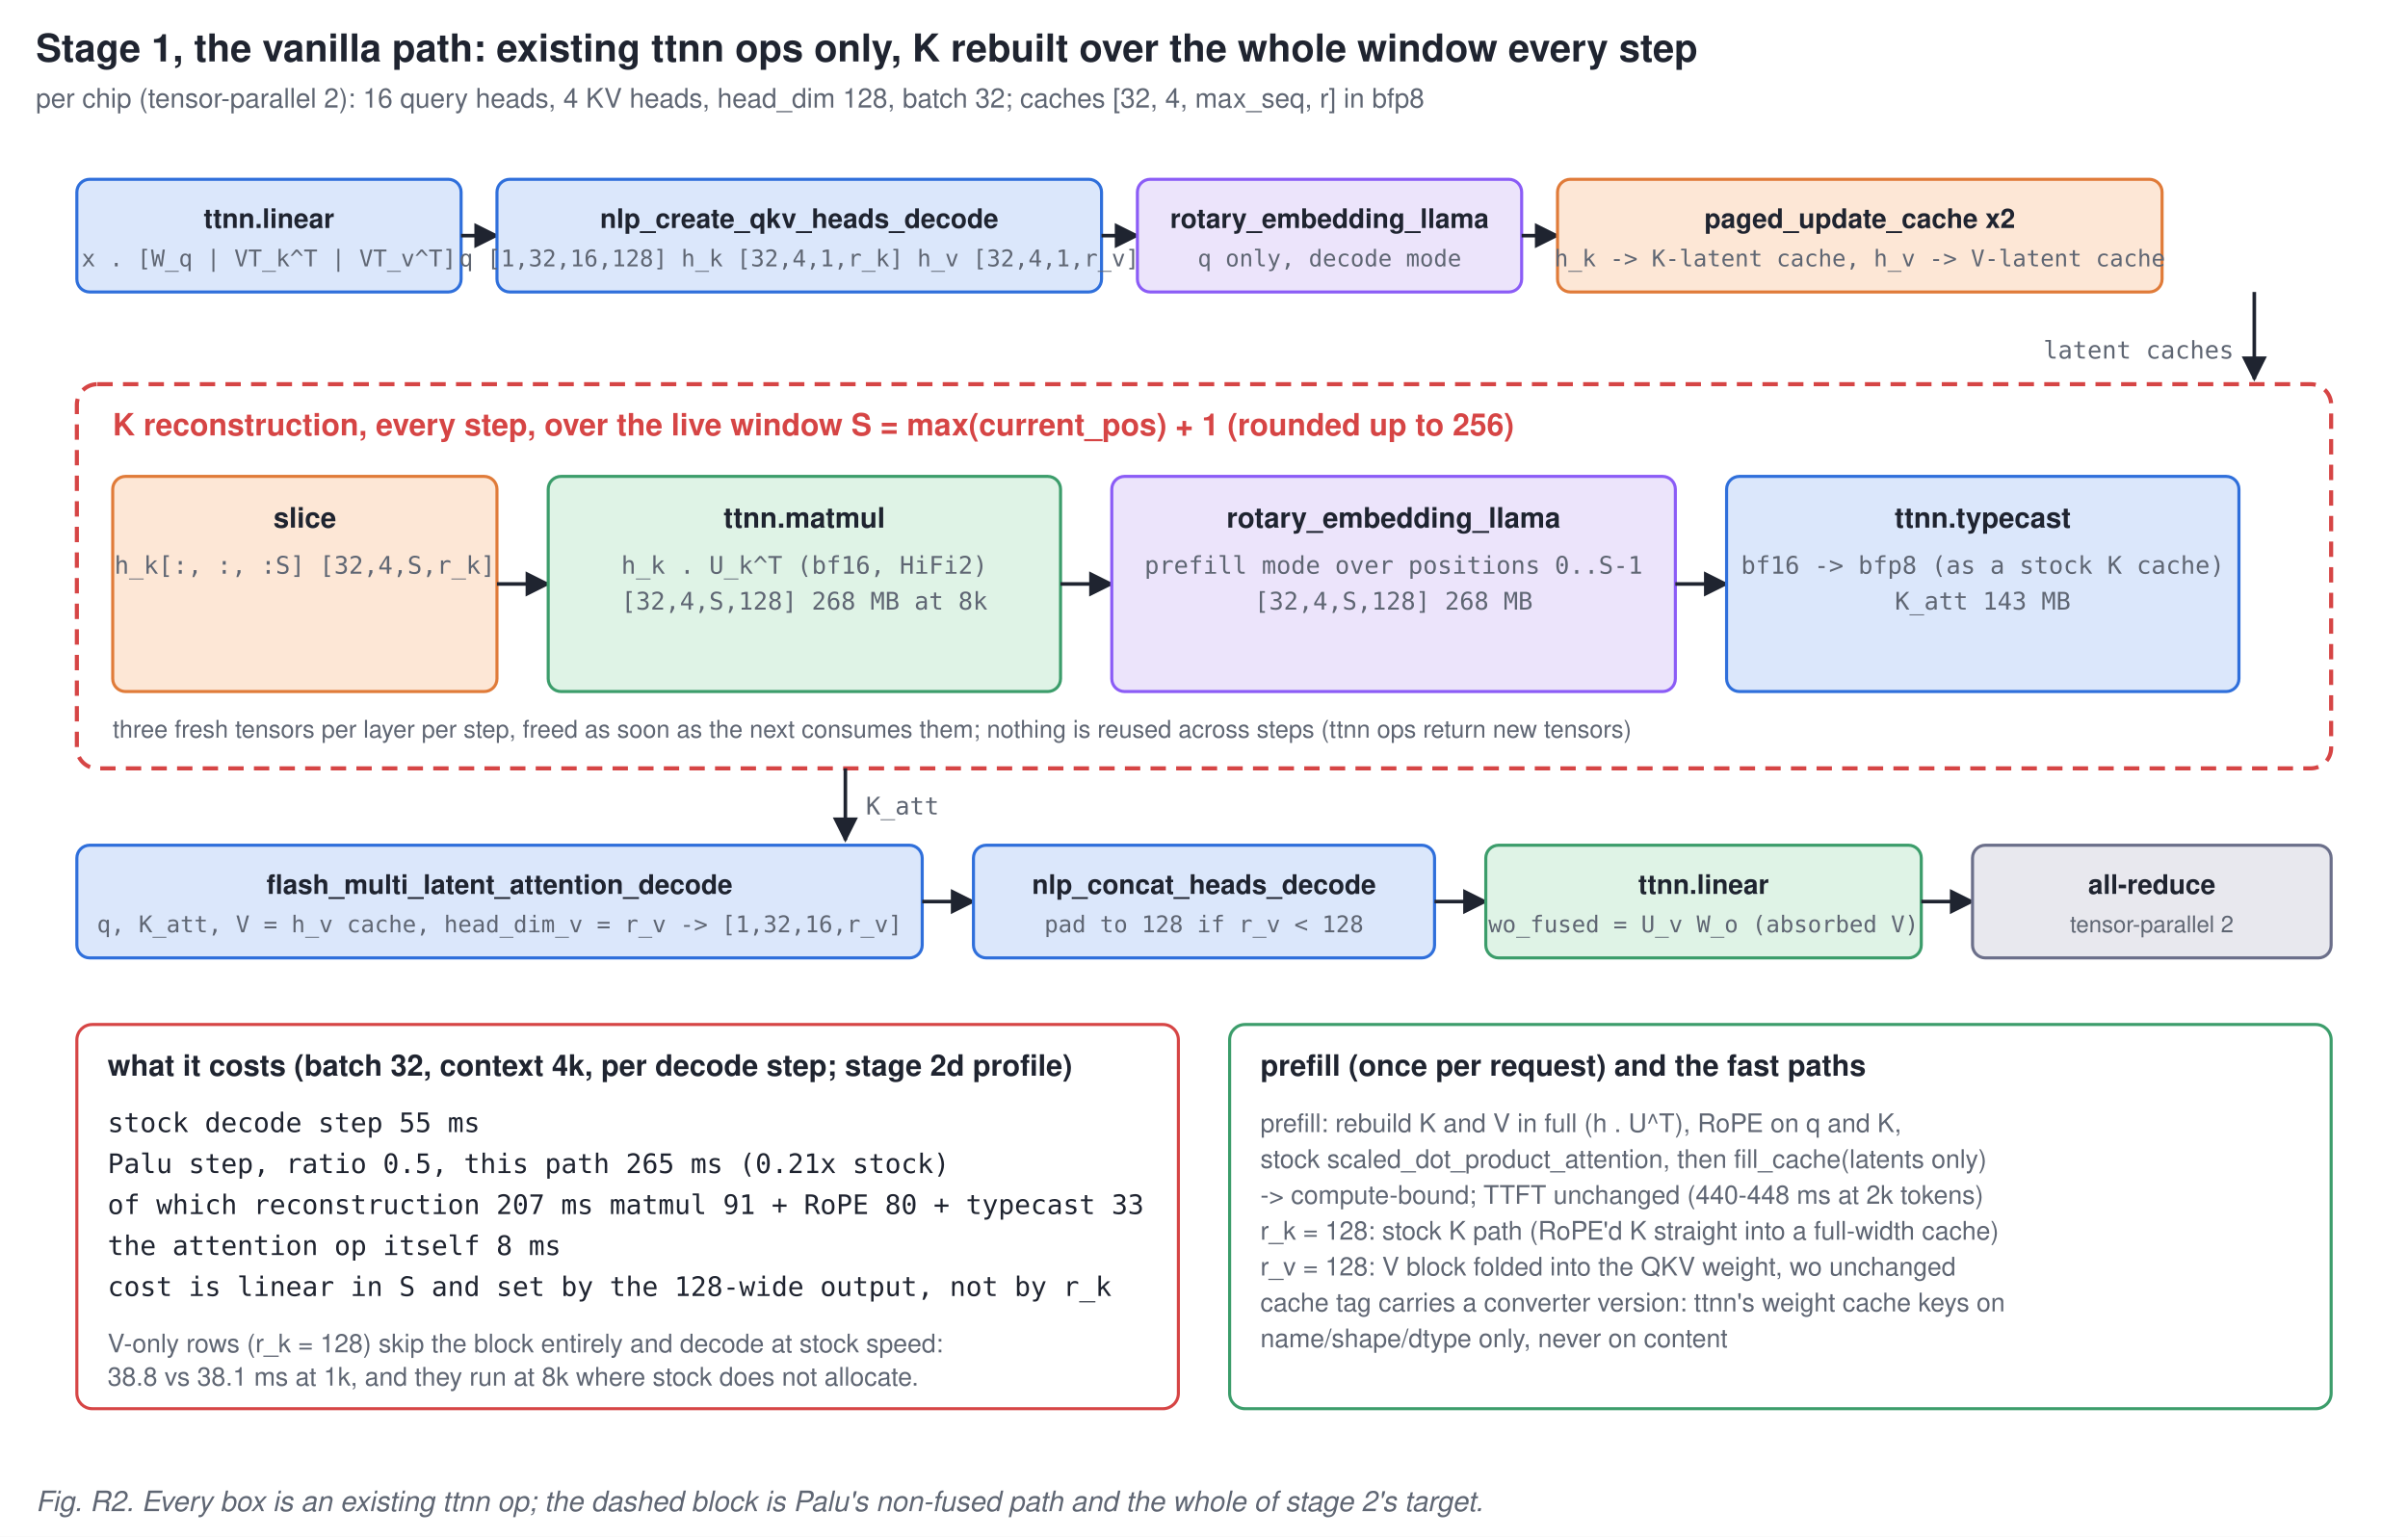
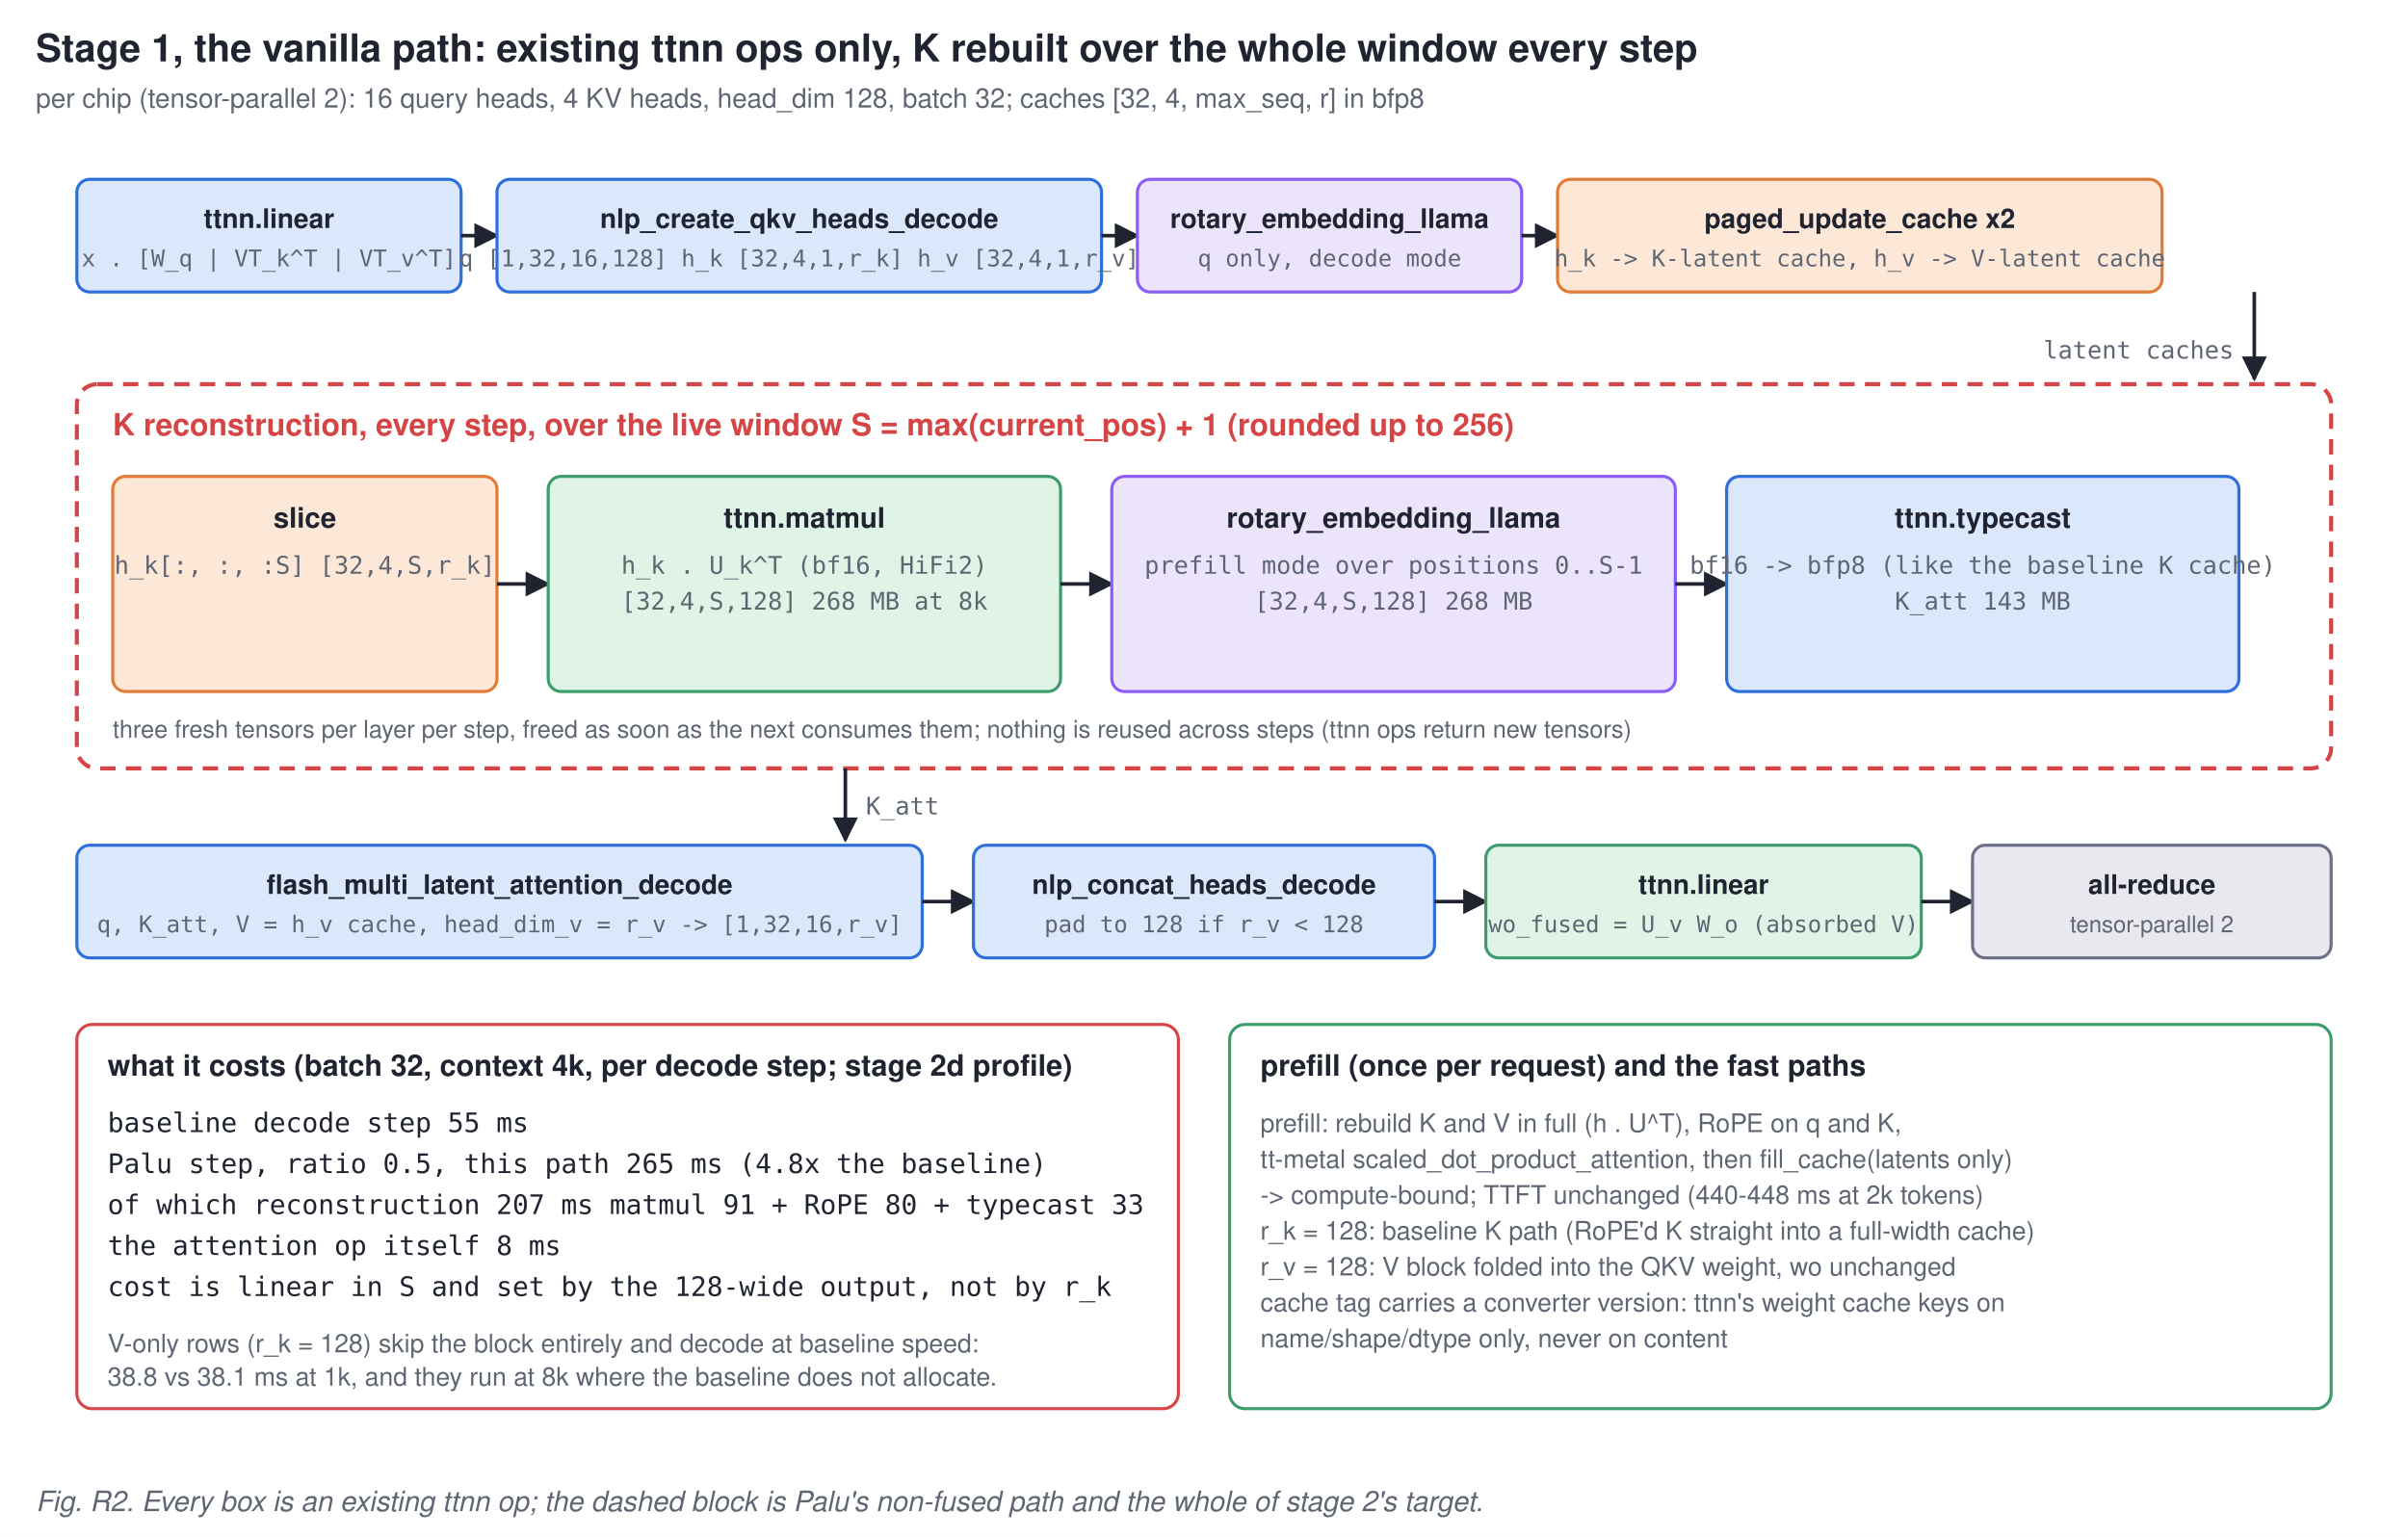
<svg xmlns="http://www.w3.org/2000/svg" width="940" height="600" viewBox="0 0 940 600" role="img" aria-label="Stage 1 on the n300: the ttnn ops of one decode step in one layer, and the reconstruction block that dominates it">
  <defs>
    <marker id="ah" viewBox="0 0 10 10" refX="9" refY="5" markerWidth="7" markerHeight="7" orient="auto-start-reverse">
      <path d="M 0 0 L 10 5 L 0 10 z" fill="#1f2430" />
    </marker>
  </defs>
  <rect x="0" y="0" width="940" height="600" fill="#ffffff" />
  <text x="14" y="24" font-family="Helvetica, Arial, sans-serif" font-size="15" text-anchor="start" font-weight="bold" fill="#1f2430">Stage 1, the vanilla path: existing ttnn ops only, K rebuilt over the whole window every step</text>
  <text x="14" y="42" font-family="Helvetica, Arial, sans-serif" font-size="10.5" text-anchor="start" font-weight="normal" fill="#5f6673">per chip (tensor-parallel 2): 16 query heads, 4 KV heads, head_dim 128, batch 32; caches [32, 4, max_seq, r] in bfp8</text>
  <rect x="30" y="70" width="150" height="44" rx="5" fill="#dbe7fb" stroke="#2f6fdb" stroke-width="1.2" opacity="1.0" />
  <text x="105.0" y="89.0" font-family="Helvetica, Arial, sans-serif" font-size="10.5" text-anchor="middle" font-weight="bold" fill="#1f2430">ttnn.linear</text>
  <text x="105.0" y="104.0" font-family="Menlo, Consolas, 'DejaVu Sans Mono', monospace" font-size="9.0" text-anchor="middle" font-weight="normal" fill="#5f6673">x . [W_q | VT_k^T | VT_v^T]</text>
  <line x1="180" y1="92" x2="194" y2="92" stroke="#1f2430" stroke-width="1.4" marker-end="url(#ah)" />
  <rect x="194" y="70" width="236" height="44" rx="5" fill="#dbe7fb" stroke="#2f6fdb" stroke-width="1.2" opacity="1.0" />
  <text x="312.0" y="89.0" font-family="Helvetica, Arial, sans-serif" font-size="10.5" text-anchor="middle" font-weight="bold" fill="#1f2430">nlp_create_qkv_heads_decode</text>
  <text x="312.0" y="104.0" font-family="Menlo, Consolas, 'DejaVu Sans Mono', monospace" font-size="9.0" text-anchor="middle" font-weight="normal" fill="#5f6673">q [1,32,16,128]  h_k [32,4,1,r_k]  h_v [32,4,1,r_v]</text>
  <line x1="430" y1="92" x2="444" y2="92" stroke="#1f2430" stroke-width="1.4" marker-end="url(#ah)" />
  <rect x="444" y="70" width="150" height="44" rx="5" fill="#ece4fb" stroke="#8b5cf6" stroke-width="1.2" opacity="1.0" />
  <text x="519.0" y="89.0" font-family="Helvetica, Arial, sans-serif" font-size="10.5" text-anchor="middle" font-weight="bold" fill="#1f2430">rotary_embedding_llama</text>
  <text x="519.0" y="104.0" font-family="Menlo, Consolas, 'DejaVu Sans Mono', monospace" font-size="9.0" text-anchor="middle" font-weight="normal" fill="#5f6673">q only, decode mode</text>
  <line x1="594" y1="92" x2="608" y2="92" stroke="#1f2430" stroke-width="1.4" marker-end="url(#ah)" />
  <rect x="608" y="70" width="236" height="44" rx="5" fill="#fde7d6" stroke="#e07b39" stroke-width="1.2" opacity="1.0" />
  <text x="726.0" y="89.0" font-family="Helvetica, Arial, sans-serif" font-size="10.5" text-anchor="middle" font-weight="bold" fill="#1f2430">paged_update_cache x2</text>
  <text x="726.0" y="104.0" font-family="Menlo, Consolas, 'DejaVu Sans Mono', monospace" font-size="9.0" text-anchor="middle" font-weight="normal" fill="#5f6673">h_k -&gt; K-latent cache, h_v -&gt; V-latent cache</text>
  <rect x="30" y="150" width="880" height="150" rx="8" fill="#ffffff" stroke="#d64545" stroke-width="1.6" opacity="1.0" stroke-dasharray="6 4" />
  <text x="44" y="170" font-family="Helvetica, Arial, sans-serif" font-size="12" text-anchor="start" font-weight="bold" fill="#d64545">K reconstruction, every step, over the live window S = max(current_pos) + 1 (rounded up to 256)</text>
  <rect x="44" y="186" width="150" height="84" rx="5" fill="#fde7d6" stroke="#e07b39" stroke-width="1.2" opacity="1.0" />
  <text x="119.0" y="206" font-family="Helvetica, Arial, sans-serif" font-size="11" text-anchor="middle" font-weight="bold" fill="#1f2430">slice</text>
  <text x="119.0" y="224" font-family="Menlo, Consolas, 'DejaVu Sans Mono', monospace" font-size="9.5" text-anchor="middle" font-weight="normal" fill="#5f6673">h_k[:, :, :S]  [32,4,S,r_k]</text>
  <line x1="194" y1="228" x2="214" y2="228" stroke="#1f2430" stroke-width="1.4" marker-end="url(#ah)" />
  <rect x="214" y="186" width="200" height="84" rx="5" fill="#dff3e6" stroke="#3c9d6b" stroke-width="1.2" opacity="1.0" />
  <text x="314.0" y="206" font-family="Helvetica, Arial, sans-serif" font-size="11" text-anchor="middle" font-weight="bold" fill="#1f2430">ttnn.matmul</text>
  <text x="314.0" y="224" font-family="Menlo, Consolas, 'DejaVu Sans Mono', monospace" font-size="9.5" text-anchor="middle" font-weight="normal" fill="#5f6673">h_k . U_k^T  (bf16, HiFi2)</text>
  <text x="314.0" y="238" font-family="Menlo, Consolas, 'DejaVu Sans Mono', monospace" font-size="9.5" text-anchor="middle" font-weight="normal" fill="#5f6673">[32,4,S,128]  268 MB at 8k</text>
  <line x1="414" y1="228" x2="434" y2="228" stroke="#1f2430" stroke-width="1.4" marker-end="url(#ah)" />
  <rect x="434" y="186" width="220" height="84" rx="5" fill="#ece4fb" stroke="#8b5cf6" stroke-width="1.2" opacity="1.0" />
  <text x="544.0" y="206" font-family="Helvetica, Arial, sans-serif" font-size="11" text-anchor="middle" font-weight="bold" fill="#1f2430">rotary_embedding_llama</text>
  <text x="544.0" y="224" font-family="Menlo, Consolas, 'DejaVu Sans Mono', monospace" font-size="9.5" text-anchor="middle" font-weight="normal" fill="#5f6673">prefill mode over positions 0..S-1</text>
  <text x="544.0" y="238" font-family="Menlo, Consolas, 'DejaVu Sans Mono', monospace" font-size="9.5" text-anchor="middle" font-weight="normal" fill="#5f6673">[32,4,S,128]  268 MB</text>
  <line x1="654" y1="228" x2="674" y2="228" stroke="#1f2430" stroke-width="1.4" marker-end="url(#ah)" />
  <rect x="674" y="186" width="200" height="84" rx="5" fill="#dbe7fb" stroke="#2f6fdb" stroke-width="1.2" opacity="1.0" />
  <text x="774.0" y="206" font-family="Helvetica, Arial, sans-serif" font-size="11" text-anchor="middle" font-weight="bold" fill="#1f2430">ttnn.typecast</text>
-   <text x="774.0" y="224" font-family="Menlo, Consolas, 'DejaVu Sans Mono', monospace" font-size="9.5" text-anchor="middle" font-weight="normal" fill="#5f6673">bf16 -&gt; bfp8 (as a stock K cache)</text>
+   <text x="774.0" y="224" font-family="Menlo, Consolas, 'DejaVu Sans Mono', monospace" font-size="9.5" text-anchor="middle" font-weight="normal" fill="#5f6673">bf16 -&gt; bfp8 (like the baseline K cache)</text>
  <text x="774.0" y="238" font-family="Menlo, Consolas, 'DejaVu Sans Mono', monospace" font-size="9.5" text-anchor="middle" font-weight="normal" fill="#5f6673">K_att  143 MB</text>
  <text x="44" y="288" font-family="Helvetica, Arial, sans-serif" font-size="9.5" text-anchor="start" font-weight="normal" fill="#5f6673">three fresh tensors per layer per step, freed as soon as the next consumes them; nothing is reused across steps (ttnn ops return new tensors)</text>
  <rect x="30" y="330" width="330" height="44" rx="5" fill="#dbe7fb" stroke="#2f6fdb" stroke-width="1.2" opacity="1.0" />
  <text x="195.0" y="349.0" font-family="Helvetica, Arial, sans-serif" font-size="10.5" text-anchor="middle" font-weight="bold" fill="#1f2430">flash_multi_latent_attention_decode</text>
  <text x="195.0" y="364.0" font-family="Menlo, Consolas, 'DejaVu Sans Mono', monospace" font-size="9.0" text-anchor="middle" font-weight="normal" fill="#5f6673">q, K_att, V = h_v cache, head_dim_v = r_v  -&gt;  [1,32,16,r_v]</text>
  <line x1="360" y1="352" x2="380" y2="352" stroke="#1f2430" stroke-width="1.4" marker-end="url(#ah)" />
  <rect x="380" y="330" width="180" height="44" rx="5" fill="#dbe7fb" stroke="#2f6fdb" stroke-width="1.2" opacity="1.0" />
  <text x="470.0" y="349.0" font-family="Helvetica, Arial, sans-serif" font-size="10.5" text-anchor="middle" font-weight="bold" fill="#1f2430">nlp_concat_heads_decode</text>
  <text x="470.0" y="364.0" font-family="Menlo, Consolas, 'DejaVu Sans Mono', monospace" font-size="9.0" text-anchor="middle" font-weight="normal" fill="#5f6673">pad to 128 if r_v &lt; 128</text>
  <line x1="560" y1="352" x2="580" y2="352" stroke="#1f2430" stroke-width="1.4" marker-end="url(#ah)" />
  <rect x="580" y="330" width="170" height="44" rx="5" fill="#dff3e6" stroke="#3c9d6b" stroke-width="1.2" opacity="1.0" />
  <text x="665.0" y="349.0" font-family="Helvetica, Arial, sans-serif" font-size="10.5" text-anchor="middle" font-weight="bold" fill="#1f2430">ttnn.linear</text>
  <text x="665.0" y="364.0" font-family="Menlo, Consolas, 'DejaVu Sans Mono', monospace" font-size="9.0" text-anchor="middle" font-weight="normal" fill="#5f6673">wo_fused = U_v W_o (absorbed V)</text>
  <line x1="750" y1="352" x2="770" y2="352" stroke="#1f2430" stroke-width="1.4" marker-end="url(#ah)" />
  <rect x="770" y="330" width="140" height="44" rx="5" fill="#e8e8ee" stroke="#6b6f8a" stroke-width="1.2" opacity="1.0" />
  <text x="840.0" y="349.0" font-family="Helvetica, Arial, sans-serif" font-size="10.5" text-anchor="middle" font-weight="bold" fill="#1f2430">all-reduce</text>
  <text x="840.0" y="364.0" font-family="Helvetica, Arial, sans-serif" font-size="9.0" text-anchor="middle" font-weight="normal" fill="#5f6673">tensor-parallel 2</text>
  <line x1="880" y1="114" x2="880" y2="148" stroke="#1f2430" stroke-width="1.4" marker-end="url(#ah)" />
  <text x="872" y="140" font-family="Menlo, Consolas, 'DejaVu Sans Mono', monospace" font-size="9.5" text-anchor="end" font-weight="normal" fill="#5f6673">latent caches</text>
  <line x1="330" y1="300" x2="330" y2="328" stroke="#1f2430" stroke-width="1.4" marker-end="url(#ah)" />
  <text x="338" y="318" font-family="Menlo, Consolas, 'DejaVu Sans Mono', monospace" font-size="9.5" text-anchor="start" font-weight="normal" fill="#5f6673">K_att</text>
  <rect x="30" y="400" width="430" height="150" rx="6" fill="#ffffff" stroke="#d64545" stroke-width="1.2" opacity="1.0" />
  <text x="42" y="420" font-family="Helvetica, Arial, sans-serif" font-size="11.5" text-anchor="start" font-weight="bold" fill="#1f2430">what it costs (batch 32, context 4k, per decode step; stage 2d profile)</text>
-   <text x="42" y="442" font-family="Menlo, Consolas, 'DejaVu Sans Mono', monospace" font-size="10.5" text-anchor="start" font-weight="normal" fill="#1f2430">stock decode step                      55 ms</text>
-   <text x="42" y="458" font-family="Menlo, Consolas, 'DejaVu Sans Mono', monospace" font-size="10.5" text-anchor="start" font-weight="normal" fill="#1f2430">Palu step, ratio 0.5, this path       265 ms   (0.21x stock)</text>
+   <text x="42" y="442" font-family="Menlo, Consolas, 'DejaVu Sans Mono', monospace" font-size="10.5" text-anchor="start" font-weight="normal" fill="#1f2430">baseline decode step                   55 ms</text>
+   <text x="42" y="458" font-family="Menlo, Consolas, 'DejaVu Sans Mono', monospace" font-size="10.5" text-anchor="start" font-weight="normal" fill="#1f2430">Palu step, ratio 0.5, this path       265 ms   (4.8x the baseline)</text>
  <text x="42" y="474" font-family="Menlo, Consolas, 'DejaVu Sans Mono', monospace" font-size="10.5" text-anchor="start" font-weight="normal" fill="#1f2430">  of which reconstruction             207 ms   matmul 91 + RoPE 80 + typecast 33</text>
  <text x="42" y="490" font-family="Menlo, Consolas, 'DejaVu Sans Mono', monospace" font-size="10.5" text-anchor="start" font-weight="normal" fill="#1f2430">  the attention op itself               8 ms</text>
  <text x="42" y="506" font-family="Menlo, Consolas, 'DejaVu Sans Mono', monospace" font-size="10.5" text-anchor="start" font-weight="normal" fill="#1f2430">cost is linear in S and set by the 128-wide output, not by r_k</text>
-   <text x="42" y="528" font-family="Helvetica, Arial, sans-serif" font-size="10" text-anchor="start" font-weight="normal" fill="#5f6673">V-only rows (r_k = 128) skip the block entirely and decode at stock speed:</text>
-   <text x="42" y="541" font-family="Helvetica, Arial, sans-serif" font-size="10" text-anchor="start" font-weight="normal" fill="#5f6673">38.8 vs 38.1 ms at 1k, and they run at 8k where stock does not allocate.</text>
+   <text x="42" y="528" font-family="Helvetica, Arial, sans-serif" font-size="10" text-anchor="start" font-weight="normal" fill="#5f6673">V-only rows (r_k = 128) skip the block entirely and decode at baseline speed:</text>
+   <text x="42" y="541" font-family="Helvetica, Arial, sans-serif" font-size="10" text-anchor="start" font-weight="normal" fill="#5f6673">38.8 vs 38.1 ms at 1k, and they run at 8k where the baseline does not allocate.</text>
  <rect x="480" y="400" width="430" height="150" rx="6" fill="#ffffff" stroke="#3c9d6b" stroke-width="1.2" opacity="1.0" />
  <text x="492" y="420" font-family="Helvetica, Arial, sans-serif" font-size="11.5" text-anchor="start" font-weight="bold" fill="#1f2430">prefill (once per request) and the fast paths</text>
  <text x="492" y="442" font-family="Helvetica, Arial, sans-serif" font-size="10" text-anchor="start" font-weight="normal" fill="#5f6673">prefill: rebuild K and V in full (h . U^T), RoPE on q and K,</text>
-   <text x="492" y="456" font-family="Helvetica, Arial, sans-serif" font-size="10" text-anchor="start" font-weight="normal" fill="#5f6673">  stock scaled_dot_product_attention, then fill_cache(latents only)</text>
+   <text x="492" y="456" font-family="Helvetica, Arial, sans-serif" font-size="10" text-anchor="start" font-weight="normal" fill="#5f6673">  tt-metal scaled_dot_product_attention, then fill_cache(latents only)</text>
  <text x="492" y="470" font-family="Helvetica, Arial, sans-serif" font-size="10" text-anchor="start" font-weight="normal" fill="#5f6673">  -&gt; compute-bound; TTFT unchanged (440-448 ms at 2k tokens)</text>
-   <text x="492" y="484" font-family="Helvetica, Arial, sans-serif" font-size="10" text-anchor="start" font-weight="normal" fill="#5f6673">r_k = 128: stock K path (RoPE'd K straight into a full-width cache)</text>
+   <text x="492" y="484" font-family="Helvetica, Arial, sans-serif" font-size="10" text-anchor="start" font-weight="normal" fill="#5f6673">r_k = 128: baseline K path (RoPE'd K straight into a full-width cache)</text>
  <text x="492" y="498" font-family="Helvetica, Arial, sans-serif" font-size="10" text-anchor="start" font-weight="normal" fill="#5f6673">r_v = 128: V block folded into the QKV weight, wo unchanged</text>
  <text x="492" y="512" font-family="Helvetica, Arial, sans-serif" font-size="10" text-anchor="start" font-weight="normal" fill="#5f6673">cache tag carries a converter version: ttnn's weight cache keys on</text>
  <text x="492" y="526" font-family="Helvetica, Arial, sans-serif" font-size="10" text-anchor="start" font-weight="normal" fill="#5f6673">  name/shape/dtype only, never on content</text>
  <text x="14" y="590" font-family="Helvetica, Arial, sans-serif" font-size="11" text-anchor="start" font-weight="normal" fill="#5f6673" font-style="italic">Fig. R2. Every box is an existing ttnn op; the dashed block is Palu's non-fused path and the whole of stage 2's target.</text>
</svg>
